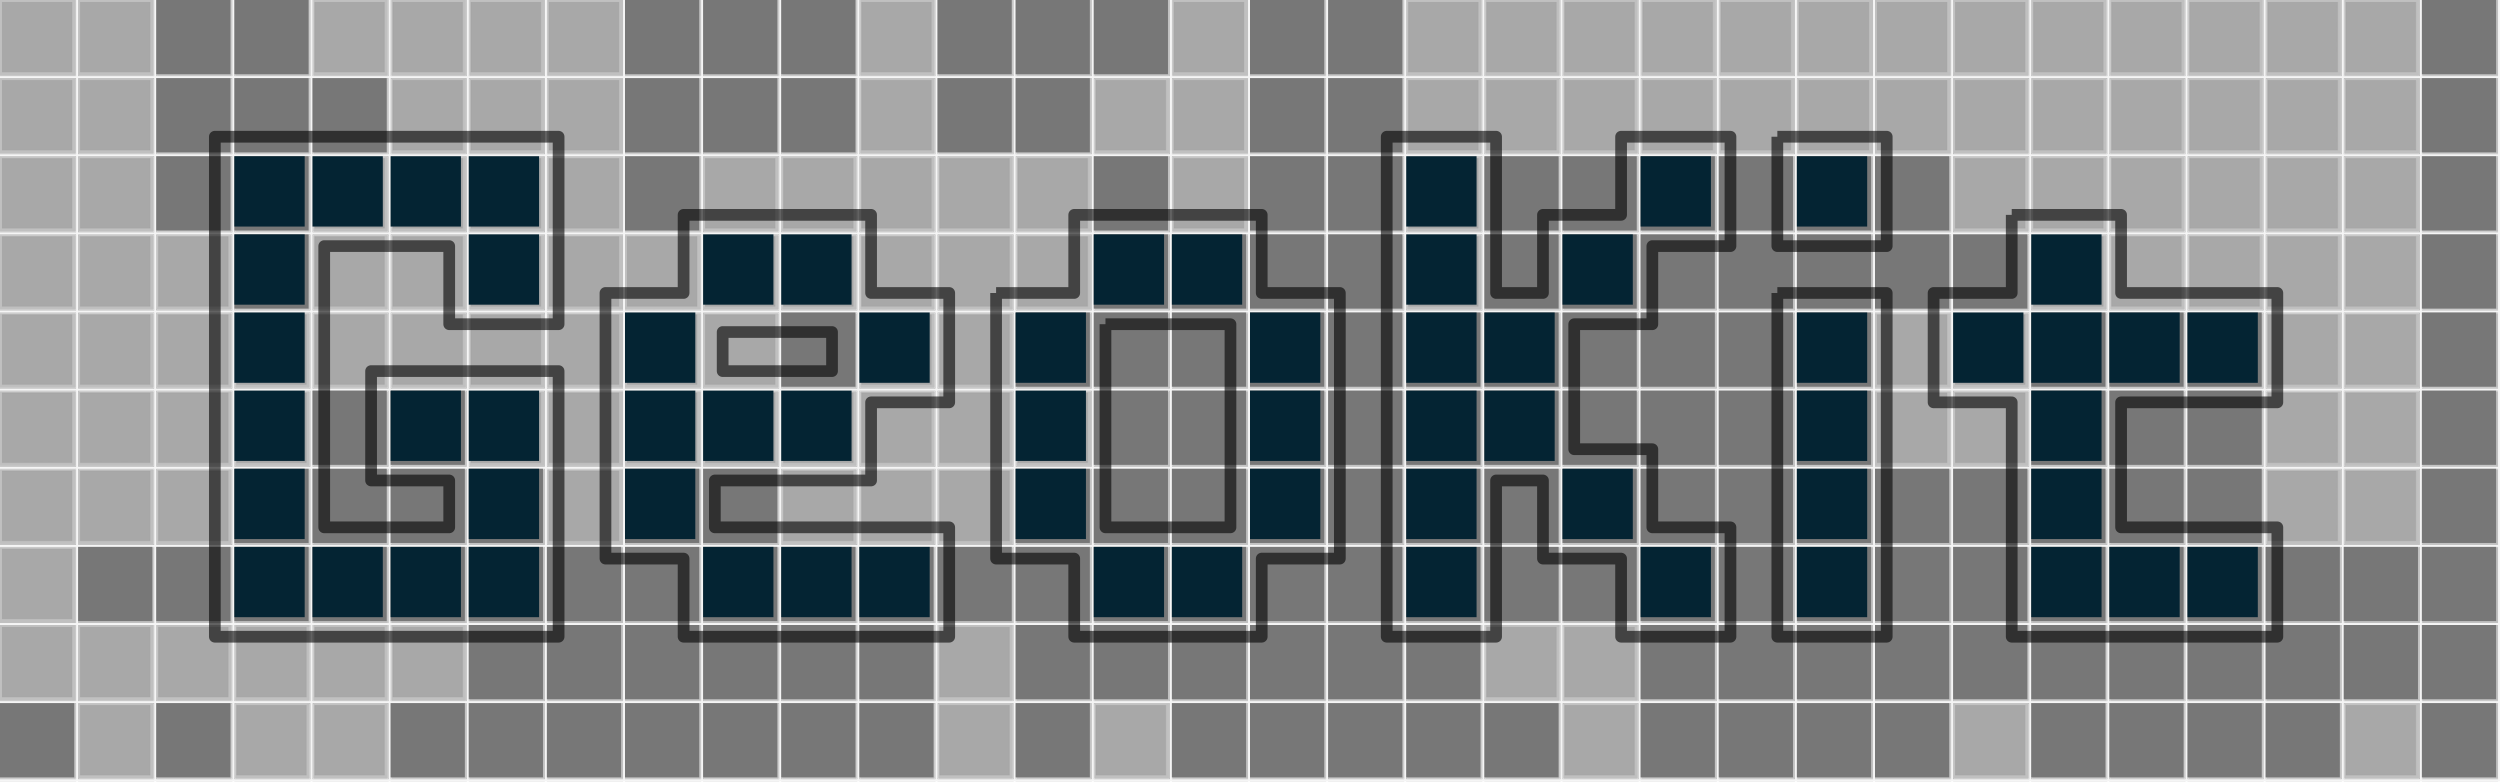
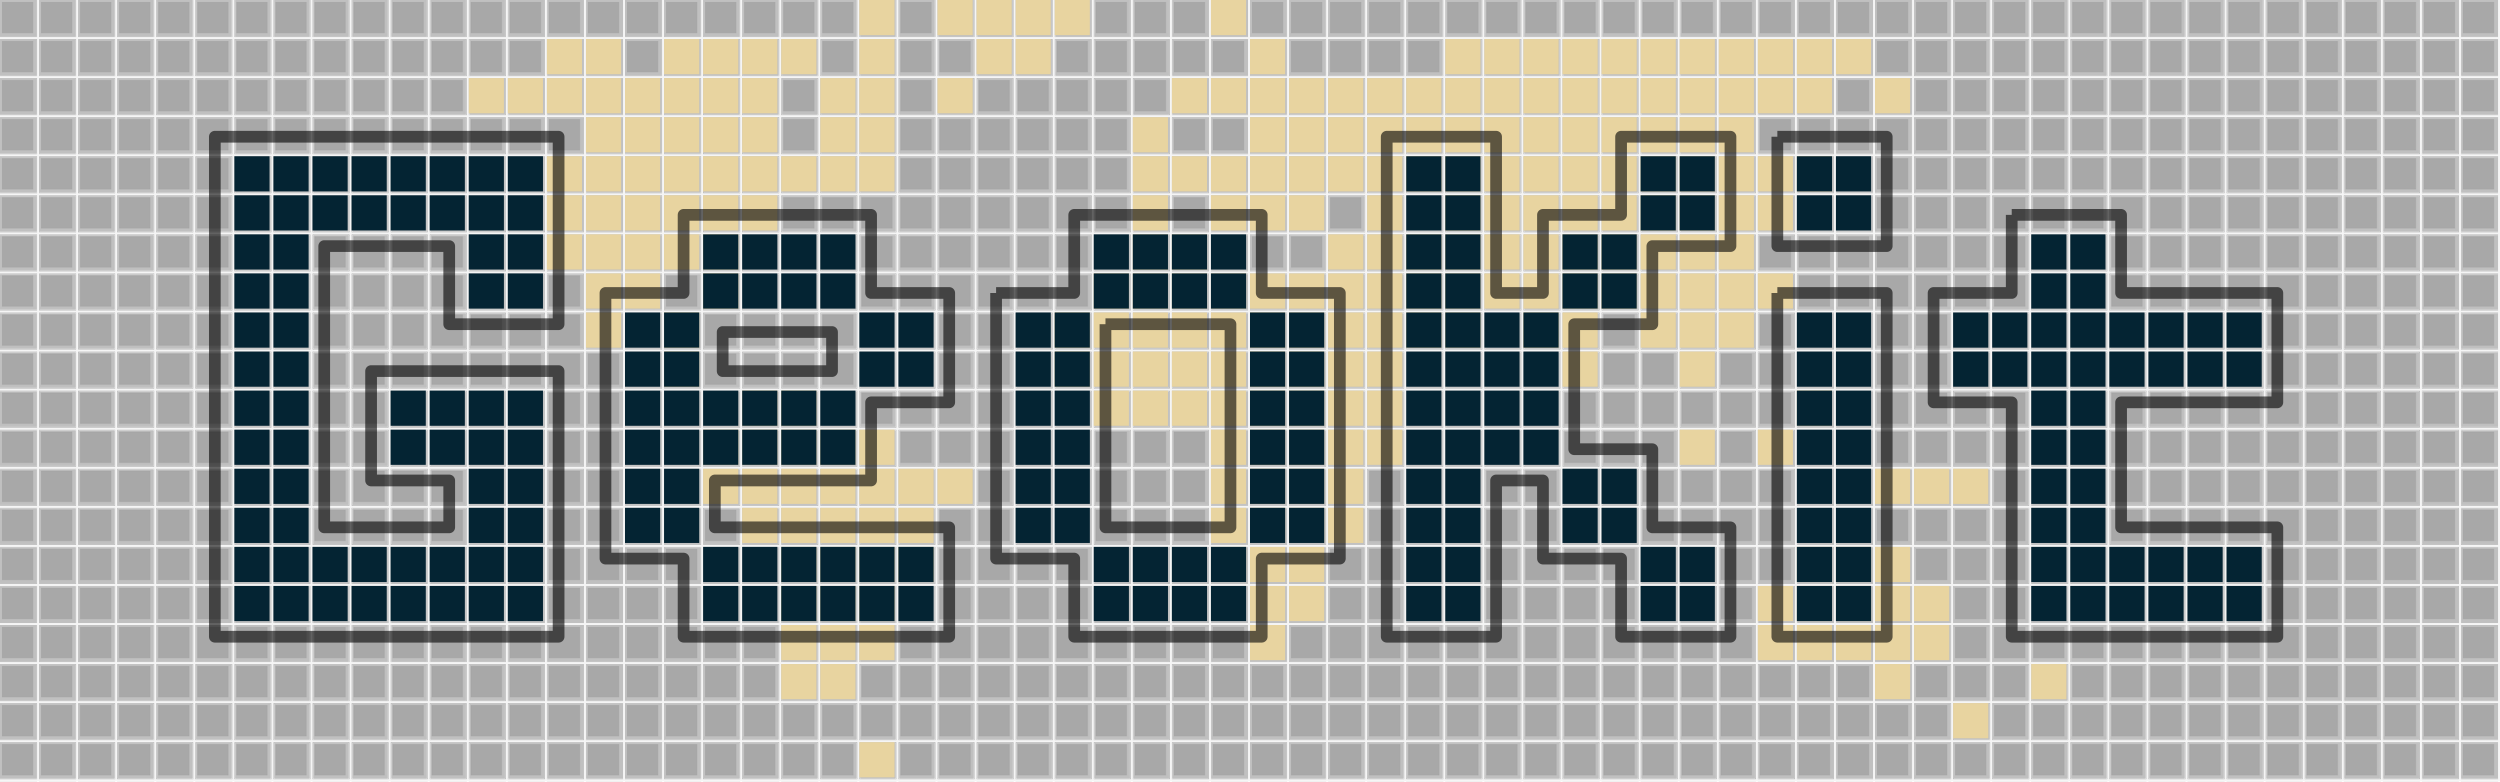
<svg xmlns="http://www.w3.org/2000/svg" width="640" height="200">
  <rect width="640" height="200" fill="#f5f5f5" />
  <g id="grayRaster">
    <defs>
-       <pattern id="grayGrid" x="0" y="0" width="20" height="20" patternUnits="userSpaceOnUse">
-         <rect width="19" height="19" fill="#a8a8a8" stroke="#c0c0c0" stroke-width="1" />
+       <pattern id="grayGrid" x="0" y="0" width="10" height="10" patternUnits="userSpaceOnUse">
+         <rect width="9" height="9" fill="#a8a8a8" stroke="#c0c0c0" stroke-width="1" />
      </pattern>
    </defs>
    <rect width="640" height="200" fill="url(#grayGrid)" />
  </g>
-   <g id="worldMapPixels" fill="#777777">
-     <rect x="40" y="0" width="19" height="19" />
-     <rect x="60" y="0" width="19" height="19" />
-     <rect x="160" y="0" width="19" height="19" />
-     <rect x="180" y="0" width="19" height="19" />
-     <rect x="200" y="0" width="19" height="19" />
-     <rect x="240" y="0" width="19" height="19" />
-     <rect x="260" y="0" width="19" height="19" />
-     <rect x="280" y="0" width="19" height="19" />
-     <rect x="320" y="0" width="19" height="19" />
-     <rect x="340" y="0" width="19" height="19" />
-     <rect x="620" y="0" width="19" height="19" />
-     <rect x="40" y="20" width="19" height="19" />
-     <rect x="60" y="20" width="19" height="19" />
-     <rect x="80" y="20" width="19" height="19" />
-     <rect x="160" y="20" width="19" height="19" />
-     <rect x="180" y="20" width="19" height="19" />
-     <rect x="200" y="20" width="19" height="19" />
-     <rect x="240" y="20" width="19" height="19" />
-     <rect x="260" y="20" width="19" height="19" />
-     <rect x="320" y="20" width="19" height="19" />
-     <rect x="340" y="20" width="19" height="19" />
-     <rect x="620" y="20" width="19" height="19" />
-     <rect x="40" y="40" width="19" height="19" />
-     <rect x="60" y="40" width="19" height="19" />
-     <rect x="160" y="40" width="19" height="19" />
-     <rect x="280" y="40" width="19" height="19" />
-     <rect x="320" y="40" width="19" height="19" />
-     <rect x="340" y="40" width="19" height="19" />
-     <rect x="380" y="40" width="19" height="19" />
-     <rect x="400" y="40" width="19" height="19" />
-     <rect x="420" y="40" width="19" height="19" />
-     <rect x="440" y="40" width="19" height="19" />
-     <rect x="460" y="40" width="19" height="19" />
-     <rect x="480" y="40" width="19" height="19" />
-     <rect x="620" y="40" width="19" height="19" />
-     <rect x="60" y="60" width="19" height="19" />
-     <rect x="280" y="60" width="19" height="19" />
-     <rect x="300" y="60" width="19" height="19" />
-     <rect x="320" y="60" width="19" height="19" />
-     <rect x="340" y="60" width="19" height="19" />
-     <rect x="380" y="60" width="19" height="19" />
-     <rect x="400" y="60" width="19" height="19" />
-     <rect x="420" y="60" width="19" height="19" />
-     <rect x="440" y="60" width="19" height="19" />
-     <rect x="460" y="60" width="19" height="19" />
-     <rect x="480" y="60" width="19" height="19" />
-     <rect x="500" y="60" width="19" height="19" />
-     <rect x="620" y="60" width="19" height="19" />
-     <rect x="200" y="80" width="19" height="19" />
-     <rect x="260" y="80" width="19" height="19" />
-     <rect x="280" y="80" width="19" height="19" />
-     <rect x="300" y="80" width="19" height="19" />
-     <rect x="320" y="80" width="19" height="19" />
-     <rect x="340" y="80" width="19" height="19" />
-     <rect x="360" y="80" width="19" height="19" />
-     <rect x="380" y="80" width="19" height="19" />
-     <rect x="400" y="80" width="19" height="19" />
-     <rect x="420" y="80" width="19" height="19" />
-     <rect x="440" y="80" width="19" height="19" />
-     <rect x="460" y="80" width="19" height="19" />
-     <rect x="520" y="80" width="19" height="19" />
-     <rect x="540" y="80" width="19" height="19" />
-     <rect x="560" y="80" width="19" height="19" />
-     <rect x="620" y="80" width="19" height="19" />
-     <rect x="80" y="100" width="19" height="19" />
-     <rect x="100" y="100" width="19" height="19" />
-     <rect x="280" y="100" width="19" height="19" />
-     <rect x="300" y="100" width="19" height="19" />
-     <rect x="320" y="100" width="19" height="19" />
-     <rect x="340" y="100" width="19" height="19" />
-     <rect x="360" y="100" width="19" height="19" />
-     <rect x="380" y="100" width="19" height="19" />
-     <rect x="400" y="100" width="19" height="19" />
-     <rect x="420" y="100" width="19" height="19" />
-     <rect x="440" y="100" width="19" height="19" />
-     <rect x="460" y="100" width="19" height="19" />
-     <rect x="520" y="100" width="19" height="19" />
-     <rect x="540" y="100" width="19" height="19" />
-     <rect x="560" y="100" width="19" height="19" />
-     <rect x="620" y="100" width="19" height="19" />
-     <rect x="60" y="120" width="19" height="19" />
-     <rect x="80" y="120" width="19" height="19" />
-     <rect x="100" y="120" width="19" height="19" />
-     <rect x="120" y="120" width="19" height="19" />
-     <rect x="160" y="120" width="19" height="19" />
-     <rect x="180" y="120" width="19" height="19" />
-     <rect x="260" y="120" width="19" height="19" />
-     <rect x="280" y="120" width="19" height="19" />
-     <rect x="300" y="120" width="19" height="19" />
-     <rect x="320" y="120" width="19" height="19" />
-     <rect x="340" y="120" width="19" height="19" />
-     <rect x="360" y="120" width="19" height="19" />
-     <rect x="380" y="120" width="19" height="19" />
-     <rect x="400" y="120" width="19" height="19" />
-     <rect x="420" y="120" width="19" height="19" />
-     <rect x="440" y="120" width="19" height="19" />
-     <rect x="460" y="120" width="19" height="19" />
-     <rect x="480" y="120" width="19" height="19" />
-     <rect x="500" y="120" width="19" height="19" />
-     <rect x="520" y="120" width="19" height="19" />
-     <rect x="540" y="120" width="19" height="19" />
-     <rect x="560" y="120" width="19" height="19" />
-     <rect x="620" y="120" width="19" height="19" />
-     <rect x="20" y="140" width="19" height="19" />
-     <rect x="40" y="140" width="19" height="19" />
-     <rect x="60" y="140" width="19" height="19" />
-     <rect x="80" y="140" width="19" height="19" />
-     <rect x="100" y="140" width="19" height="19" />
-     <rect x="120" y="140" width="19" height="19" />
-     <rect x="140" y="140" width="19" height="19" />
-     <rect x="160" y="140" width="19" height="19" />
-     <rect x="180" y="140" width="19" height="19" />
-     <rect x="200" y="140" width="19" height="19" />
-     <rect x="220" y="140" width="19" height="19" />
-     <rect x="240" y="140" width="19" height="19" />
-     <rect x="260" y="140" width="19" height="19" />
-     <rect x="280" y="140" width="19" height="19" />
-     <rect x="300" y="140" width="19" height="19" />
-     <rect x="320" y="140" width="19" height="19" />
-     <rect x="340" y="140" width="19" height="19" />
-     <rect x="360" y="140" width="19" height="19" />
-     <rect x="380" y="140" width="19" height="19" />
-     <rect x="400" y="140" width="19" height="19" />
-     <rect x="420" y="140" width="19" height="19" />
-     <rect x="440" y="140" width="19" height="19" />
-     <rect x="460" y="140" width="19" height="19" />
-     <rect x="480" y="140" width="19" height="19" />
-     <rect x="500" y="140" width="19" height="19" />
-     <rect x="520" y="140" width="19" height="19" />
-     <rect x="540" y="140" width="19" height="19" />
-     <rect x="560" y="140" width="19" height="19" />
-     <rect x="580" y="140" width="19" height="19" />
-     <rect x="600" y="140" width="19" height="19" />
-     <rect x="620" y="140" width="19" height="19" />
-     <rect x="120" y="160" width="19" height="19" />
-     <rect x="140" y="160" width="19" height="19" />
-     <rect x="160" y="160" width="19" height="19" />
-     <rect x="180" y="160" width="19" height="19" />
-     <rect x="200" y="160" width="19" height="19" />
-     <rect x="220" y="160" width="19" height="19" />
-     <rect x="260" y="160" width="19" height="19" />
-     <rect x="280" y="160" width="19" height="19" />
-     <rect x="300" y="160" width="19" height="19" />
-     <rect x="320" y="160" width="19" height="19" />
-     <rect x="340" y="160" width="19" height="19" />
-     <rect x="360" y="160" width="19" height="19" />
-     <rect x="420" y="160" width="19" height="19" />
-     <rect x="440" y="160" width="19" height="19" />
-     <rect x="460" y="160" width="19" height="19" />
-     <rect x="480" y="160" width="19" height="19" />
-     <rect x="500" y="160" width="19" height="19" />
-     <rect x="520" y="160" width="19" height="19" />
-     <rect x="540" y="160" width="19" height="19" />
-     <rect x="560" y="160" width="19" height="19" />
-     <rect x="580" y="160" width="19" height="19" />
-     <rect x="600" y="160" width="19" height="19" />
-     <rect x="620" y="160" width="19" height="19" />
-     <rect x="0" y="180" width="19" height="19" />
-     <rect x="40" y="180" width="19" height="19" />
-     <rect x="100" y="180" width="19" height="19" />
-     <rect x="120" y="180" width="19" height="19" />
-     <rect x="140" y="180" width="19" height="19" />
-     <rect x="160" y="180" width="19" height="19" />
-     <rect x="180" y="180" width="19" height="19" />
-     <rect x="200" y="180" width="19" height="19" />
-     <rect x="220" y="180" width="19" height="19" />
-     <rect x="260" y="180" width="19" height="19" />
-     <rect x="300" y="180" width="19" height="19" />
-     <rect x="320" y="180" width="19" height="19" />
-     <rect x="340" y="180" width="19" height="19" />
-     <rect x="360" y="180" width="19" height="19" />
-     <rect x="380" y="180" width="19" height="19" />
-     <rect x="420" y="180" width="19" height="19" />
-     <rect x="440" y="180" width="19" height="19" />
-     <rect x="460" y="180" width="19" height="19" />
-     <rect x="480" y="180" width="19" height="19" />
-     <rect x="520" y="180" width="19" height="19" />
-     <rect x="540" y="180" width="19" height="19" />
-     <rect x="560" y="180" width="19" height="19" />
-     <rect x="580" y="180" width="19" height="19" />
-     <rect x="620" y="180" width="19" height="19" />
+   <g id="worldLandmass" fill="#e8d4a0">
+     <rect x="220" y="0" width="9" height="9" />
+     <rect x="240" y="0" width="9" height="9" />
+     <rect x="250" y="0" width="9" height="9" />
+     <rect x="260" y="0" width="9" height="9" />
+     <rect x="270" y="0" width="9" height="9" />
+     <rect x="310" y="0" width="9" height="9" />
+     <rect x="140" y="10" width="9" height="9" />
+     <rect x="150" y="10" width="9" height="9" />
+     <rect x="170" y="10" width="9" height="9" />
+     <rect x="180" y="10" width="9" height="9" />
+     <rect x="190" y="10" width="9" height="9" />
+     <rect x="200" y="10" width="9" height="9" />
+     <rect x="220" y="10" width="9" height="9" />
+     <rect x="250" y="10" width="9" height="9" />
+     <rect x="260" y="10" width="9" height="9" />
+     <rect x="320" y="10" width="9" height="9" />
+     <rect x="370" y="10" width="9" height="9" />
+     <rect x="380" y="10" width="9" height="9" />
+     <rect x="390" y="10" width="9" height="9" />
+     <rect x="400" y="10" width="9" height="9" />
+     <rect x="410" y="10" width="9" height="9" />
+     <rect x="420" y="10" width="9" height="9" />
+     <rect x="430" y="10" width="9" height="9" />
+     <rect x="440" y="10" width="9" height="9" />
+     <rect x="450" y="10" width="9" height="9" />
+     <rect x="460" y="10" width="9" height="9" />
+     <rect x="470" y="10" width="9" height="9" />
+     <rect x="120" y="20" width="9" height="9" />
+     <rect x="130" y="20" width="9" height="9" />
+     <rect x="140" y="20" width="9" height="9" />
+     <rect x="150" y="20" width="9" height="9" />
+     <rect x="160" y="20" width="9" height="9" />
+     <rect x="170" y="20" width="9" height="9" />
+     <rect x="180" y="20" width="9" height="9" />
+     <rect x="190" y="20" width="9" height="9" />
+     <rect x="210" y="20" width="9" height="9" />
+     <rect x="220" y="20" width="9" height="9" />
+     <rect x="240" y="20" width="9" height="9" />
+     <rect x="300" y="20" width="9" height="9" />
+     <rect x="310" y="20" width="9" height="9" />
+     <rect x="320" y="20" width="9" height="9" />
+     <rect x="330" y="20" width="9" height="9" />
+     <rect x="340" y="20" width="9" height="9" />
+     <rect x="350" y="20" width="9" height="9" />
+     <rect x="360" y="20" width="9" height="9" />
+     <rect x="370" y="20" width="9" height="9" />
+     <rect x="380" y="20" width="9" height="9" />
+     <rect x="390" y="20" width="9" height="9" />
+     <rect x="400" y="20" width="9" height="9" />
+     <rect x="410" y="20" width="9" height="9" />
+     <rect x="420" y="20" width="9" height="9" />
+     <rect x="430" y="20" width="9" height="9" />
+     <rect x="440" y="20" width="9" height="9" />
+     <rect x="450" y="20" width="9" height="9" />
+     <rect x="460" y="20" width="9" height="9" />
+     <rect x="480" y="20" width="9" height="9" />
+     <rect x="150" y="30" width="9" height="9" />
+     <rect x="160" y="30" width="9" height="9" />
+     <rect x="170" y="30" width="9" height="9" />
+     <rect x="180" y="30" width="9" height="9" />
+     <rect x="190" y="30" width="9" height="9" />
+     <rect x="210" y="30" width="9" height="9" />
+     <rect x="220" y="30" width="9" height="9" />
+     <rect x="290" y="30" width="9" height="9" />
+     <rect x="320" y="30" width="9" height="9" />
+     <rect x="330" y="30" width="9" height="9" />
+     <rect x="340" y="30" width="9" height="9" />
+     <rect x="350" y="30" width="9" height="9" />
+     <rect x="360" y="30" width="9" height="9" />
+     <rect x="370" y="30" width="9" height="9" />
+     <rect x="380" y="30" width="9" height="9" />
+     <rect x="390" y="30" width="9" height="9" />
+     <rect x="400" y="30" width="9" height="9" />
+     <rect x="410" y="30" width="9" height="9" />
+     <rect x="420" y="30" width="9" height="9" />
+     <rect x="430" y="30" width="9" height="9" />
+     <rect x="440" y="30" width="9" height="9" />
+     <rect x="140" y="40" width="9" height="9" />
+     <rect x="150" y="40" width="9" height="9" />
+     <rect x="160" y="40" width="9" height="9" />
+     <rect x="170" y="40" width="9" height="9" />
+     <rect x="180" y="40" width="9" height="9" />
+     <rect x="190" y="40" width="9" height="9" />
+     <rect x="200" y="40" width="9" height="9" />
+     <rect x="210" y="40" width="9" height="9" />
+     <rect x="220" y="40" width="9" height="9" />
+     <rect x="290" y="40" width="9" height="9" />
+     <rect x="300" y="40" width="9" height="9" />
+     <rect x="310" y="40" width="9" height="9" />
+     <rect x="320" y="40" width="9" height="9" />
+     <rect x="330" y="40" width="9" height="9" />
+     <rect x="340" y="40" width="9" height="9" />
+     <rect x="350" y="40" width="9" height="9" />
+     <rect x="360" y="40" width="9" height="9" />
+     <rect x="370" y="40" width="9" height="9" />
+     <rect x="380" y="40" width="9" height="9" />
+     <rect x="390" y="40" width="9" height="9" />
+     <rect x="400" y="40" width="9" height="9" />
+     <rect x="410" y="40" width="9" height="9" />
+     <rect x="420" y="40" width="9" height="9" />
+     <rect x="430" y="40" width="9" height="9" />
+     <rect x="440" y="40" width="9" height="9" />
+     <rect x="450" y="40" width="9" height="9" />
+     <rect x="460" y="40" width="9" height="9" />
+     <rect x="140" y="50" width="9" height="9" />
+     <rect x="150" y="50" width="9" height="9" />
+     <rect x="160" y="50" width="9" height="9" />
+     <rect x="170" y="50" width="9" height="9" />
+     <rect x="180" y="50" width="9" height="9" />
+     <rect x="190" y="50" width="9" height="9" />
+     <rect x="290" y="50" width="9" height="9" />
+     <rect x="310" y="50" width="9" height="9" />
+     <rect x="320" y="50" width="9" height="9" />
+     <rect x="330" y="50" width="9" height="9" />
+     <rect x="350" y="50" width="9" height="9" />
+     <rect x="370" y="50" width="9" height="9" />
+     <rect x="380" y="50" width="9" height="9" />
+     <rect x="390" y="50" width="9" height="9" />
+     <rect x="400" y="50" width="9" height="9" />
+     <rect x="410" y="50" width="9" height="9" />
+     <rect x="420" y="50" width="9" height="9" />
+     <rect x="430" y="50" width="9" height="9" />
+     <rect x="440" y="50" width="9" height="9" />
+     <rect x="450" y="50" width="9" height="9" />
+     <rect x="140" y="60" width="9" height="9" />
+     <rect x="150" y="60" width="9" height="9" />
+     <rect x="160" y="60" width="9" height="9" />
+     <rect x="170" y="60" width="9" height="9" />
+     <rect x="180" y="60" width="9" height="9" />
+     <rect x="290" y="60" width="9" height="9" />
+     <rect x="300" y="60" width="9" height="9" />
+     <rect x="340" y="60" width="9" height="9" />
+     <rect x="350" y="60" width="9" height="9" />
+     <rect x="360" y="60" width="9" height="9" />
+     <rect x="370" y="60" width="9" height="9" />
+     <rect x="380" y="60" width="9" height="9" />
+     <rect x="390" y="60" width="9" height="9" />
+     <rect x="400" y="60" width="9" height="9" />
+     <rect x="410" y="60" width="9" height="9" />
+     <rect x="420" y="60" width="9" height="9" />
+     <rect x="430" y="60" width="9" height="9" />
+     <rect x="440" y="60" width="9" height="9" />
+     <rect x="150" y="70" width="9" height="9" />
+     <rect x="160" y="70" width="9" height="9" />
+     <rect x="180" y="70" width="9" height="9" />
+     <rect x="280" y="70" width="9" height="9" />
+     <rect x="290" y="70" width="9" height="9" />
+     <rect x="300" y="70" width="9" height="9" />
+     <rect x="310" y="70" width="9" height="9" />
+     <rect x="320" y="70" width="9" height="9" />
+     <rect x="330" y="70" width="9" height="9" />
+     <rect x="340" y="70" width="9" height="9" />
+     <rect x="350" y="70" width="9" height="9" />
+     <rect x="360" y="70" width="9" height="9" />
+     <rect x="370" y="70" width="9" height="9" />
+     <rect x="380" y="70" width="9" height="9" />
+     <rect x="390" y="70" width="9" height="9" />
+     <rect x="400" y="70" width="9" height="9" />
+     <rect x="410" y="70" width="9" height="9" />
+     <rect x="420" y="70" width="9" height="9" />
+     <rect x="430" y="70" width="9" height="9" />
+     <rect x="440" y="70" width="9" height="9" />
+     <rect x="450" y="70" width="9" height="9" />
+     <rect x="150" y="80" width="9" height="9" />
+     <rect x="170" y="80" width="9" height="9" />
+     <rect x="270" y="80" width="9" height="9" />
+     <rect x="280" y="80" width="9" height="9" />
+     <rect x="290" y="80" width="9" height="9" />
+     <rect x="300" y="80" width="9" height="9" />
+     <rect x="310" y="80" width="9" height="9" />
+     <rect x="320" y="80" width="9" height="9" />
+     <rect x="330" y="80" width="9" height="9" />
+     <rect x="340" y="80" width="9" height="9" />
+     <rect x="350" y="80" width="9" height="9" />
+     <rect x="360" y="80" width="9" height="9" />
+     <rect x="370" y="80" width="9" height="9" />
+     <rect x="390" y="80" width="9" height="9" />
+     <rect x="400" y="80" width="9" height="9" />
+     <rect x="420" y="80" width="9" height="9" />
+     <rect x="430" y="80" width="9" height="9" />
+     <rect x="440" y="80" width="9" height="9" />
+     <rect x="170" y="90" width="9" height="9" />
+     <rect x="270" y="90" width="9" height="9" />
+     <rect x="280" y="90" width="9" height="9" />
+     <rect x="290" y="90" width="9" height="9" />
+     <rect x="300" y="90" width="9" height="9" />
+     <rect x="310" y="90" width="9" height="9" />
+     <rect x="320" y="90" width="9" height="9" />
+     <rect x="330" y="90" width="9" height="9" />
+     <rect x="340" y="90" width="9" height="9" />
+     <rect x="350" y="90" width="9" height="9" />
+     <rect x="400" y="90" width="9" height="9" />
+     <rect x="430" y="90" width="9" height="9" />
+     <rect x="190" y="100" width="9" height="9" />
+     <rect x="200" y="100" width="9" height="9" />
+     <rect x="280" y="100" width="9" height="9" />
+     <rect x="290" y="100" width="9" height="9" />
+     <rect x="300" y="100" width="9" height="9" />
+     <rect x="310" y="100" width="9" height="9" />
+     <rect x="320" y="100" width="9" height="9" />
+     <rect x="330" y="100" width="9" height="9" />
+     <rect x="340" y="100" width="9" height="9" />
+     <rect x="350" y="100" width="9" height="9" />
+     <rect x="460" y="100" width="9" height="9" />
+     <rect x="180" y="110" width="9" height="9" />
+     <rect x="190" y="110" width="9" height="9" />
+     <rect x="200" y="110" width="9" height="9" />
+     <rect x="210" y="110" width="9" height="9" />
+     <rect x="220" y="110" width="9" height="9" />
+     <rect x="310" y="110" width="9" height="9" />
+     <rect x="320" y="110" width="9" height="9" />
+     <rect x="330" y="110" width="9" height="9" />
+     <rect x="340" y="110" width="9" height="9" />
+     <rect x="350" y="110" width="9" height="9" />
+     <rect x="430" y="110" width="9" height="9" />
+     <rect x="450" y="110" width="9" height="9" />
+     <rect x="180" y="120" width="9" height="9" />
+     <rect x="190" y="120" width="9" height="9" />
+     <rect x="200" y="120" width="9" height="9" />
+     <rect x="210" y="120" width="9" height="9" />
+     <rect x="220" y="120" width="9" height="9" />
+     <rect x="230" y="120" width="9" height="9" />
+     <rect x="240" y="120" width="9" height="9" />
+     <rect x="310" y="120" width="9" height="9" />
+     <rect x="320" y="120" width="9" height="9" />
+     <rect x="330" y="120" width="9" height="9" />
+     <rect x="340" y="120" width="9" height="9" />
+     <rect x="480" y="120" width="9" height="9" />
+     <rect x="490" y="120" width="9" height="9" />
+     <rect x="500" y="120" width="9" height="9" />
+     <rect x="190" y="130" width="9" height="9" />
+     <rect x="200" y="130" width="9" height="9" />
+     <rect x="210" y="130" width="9" height="9" />
+     <rect x="220" y="130" width="9" height="9" />
+     <rect x="230" y="130" width="9" height="9" />
+     <rect x="310" y="130" width="9" height="9" />
+     <rect x="320" y="130" width="9" height="9" />
+     <rect x="330" y="130" width="9" height="9" />
+     <rect x="340" y="130" width="9" height="9" />
+     <rect x="200" y="140" width="9" height="9" />
+     <rect x="210" y="140" width="9" height="9" />
+     <rect x="220" y="140" width="9" height="9" />
+     <rect x="230" y="140" width="9" height="9" />
+     <rect x="310" y="140" width="9" height="9" />
+     <rect x="320" y="140" width="9" height="9" />
+     <rect x="330" y="140" width="9" height="9" />
+     <rect x="460" y="140" width="9" height="9" />
+     <rect x="470" y="140" width="9" height="9" />
+     <rect x="480" y="140" width="9" height="9" />
+     <rect x="200" y="150" width="9" height="9" />
+     <rect x="210" y="150" width="9" height="9" />
+     <rect x="220" y="150" width="9" height="9" />
+     <rect x="320" y="150" width="9" height="9" />
+     <rect x="330" y="150" width="9" height="9" />
+     <rect x="450" y="150" width="9" height="9" />
+     <rect x="460" y="150" width="9" height="9" />
+     <rect x="470" y="150" width="9" height="9" />
+     <rect x="480" y="150" width="9" height="9" />
+     <rect x="490" y="150" width="9" height="9" />
+     <rect x="200" y="160" width="9" height="9" />
+     <rect x="210" y="160" width="9" height="9" />
+     <rect x="220" y="160" width="9" height="9" />
+     <rect x="320" y="160" width="9" height="9" />
+     <rect x="450" y="160" width="9" height="9" />
+     <rect x="460" y="160" width="9" height="9" />
+     <rect x="470" y="160" width="9" height="9" />
+     <rect x="480" y="160" width="9" height="9" />
+     <rect x="490" y="160" width="9" height="9" />
+     <rect x="200" y="170" width="9" height="9" />
+     <rect x="210" y="170" width="9" height="9" />
+     <rect x="480" y="170" width="9" height="9" />
+     <rect x="520" y="170" width="9" height="9" />
+     <rect x="500" y="180" width="9" height="9" />
+     <rect x="220" y="190" width="9" height="9" />
  </g>
  <g id="bluePixels" fill="#042433">
-     <rect x="60" y="40" width="18" height="18" />
-     <rect x="60" y="60" width="18" height="18" />
-     <rect x="60" y="80" width="18" height="18" />
-     <rect x="60" y="100" width="18" height="18" />
-     <rect x="60" y="120" width="18" height="18" />
-     <rect x="60" y="140" width="18" height="18" />
-     <rect x="80" y="40" width="18" height="18" />
-     <rect x="100" y="40" width="18" height="18" />
-     <rect x="120" y="40" width="18" height="18" />
-     <rect x="120" y="60" width="18" height="18" />
-     <rect x="80" y="140" width="18" height="18" />
-     <rect x="100" y="140" width="18" height="18" />
-     <rect x="120" y="140" width="18" height="18" />
-     <rect x="120" y="100" width="18" height="18" />
-     <rect x="100" y="100" width="18" height="18" />
-     <rect x="120" y="120" width="18" height="18" />
-     <rect x="160" y="80" width="18" height="18" />
-     <rect x="160" y="100" width="18" height="18" />
-     <rect x="160" y="120" width="18" height="18" />
-     <rect x="180" y="60" width="18" height="18" />
-     <rect x="200" y="60" width="18" height="18" />
-     <rect x="220" y="80" width="18" height="18" />
-     <rect x="180" y="100" width="18" height="18" />
-     <rect x="200" y="100" width="18" height="18" />
-     <rect x="180" y="140" width="18" height="18" />
-     <rect x="200" y="140" width="18" height="18" />
-     <rect x="220" y="140" width="18" height="18" />
-     <rect x="260" y="80" width="18" height="18" />
-     <rect x="260" y="100" width="18" height="18" />
-     <rect x="260" y="120" width="18" height="18" />
-     <rect x="280" y="60" width="18" height="18" />
-     <rect x="300" y="60" width="18" height="18" />
-     <rect x="320" y="80" width="18" height="18" />
-     <rect x="320" y="100" width="18" height="18" />
-     <rect x="320" y="120" width="18" height="18" />
-     <rect x="280" y="140" width="18" height="18" />
-     <rect x="300" y="140" width="18" height="18" />
-     <rect x="360" y="40" width="18" height="18" />
-     <rect x="360" y="60" width="18" height="18" />
-     <rect x="360" y="80" width="18" height="18" />
-     <rect x="360" y="100" width="18" height="18" />
-     <rect x="360" y="120" width="18" height="18" />
-     <rect x="360" y="140" width="18" height="18" />
-     <rect x="420" y="40" width="18" height="18" />
-     <rect x="400" y="60" width="18" height="18" />
-     <rect x="380" y="80" width="18" height="18" />
-     <rect x="380" y="100" width="18" height="18" />
-     <rect x="400" y="120" width="18" height="18" />
-     <rect x="420" y="140" width="18" height="18" />
-     <rect x="460" y="40" width="18" height="18" />
-     <rect x="460" y="80" width="18" height="18" />
-     <rect x="460" y="100" width="18" height="18" />
-     <rect x="460" y="120" width="18" height="18" />
-     <rect x="460" y="140" width="18" height="18" />
-     <rect x="520" y="60" width="18" height="18" />
-     <rect x="520" y="80" width="18" height="18" />
-     <rect x="520" y="100" width="18" height="18" />
-     <rect x="520" y="120" width="18" height="18" />
-     <rect x="520" y="140" width="18" height="18" />
-     <rect x="540" y="140" width="18" height="18" />
-     <rect x="560" y="140" width="18" height="18" />
-     <rect x="500" y="80" width="18" height="18" />
-     <rect x="540" y="80" width="18" height="18" />
-     <rect x="560" y="80" width="18" height="18" />
+     <rect x="60" y="40" width="9" height="9" />
+     <rect x="70" y="40" width="9" height="9" />
+     <rect x="60" y="50" width="9" height="9" />
+     <rect x="70" y="50" width="9" height="9" />
+     <rect x="60" y="60" width="9" height="9" />
+     <rect x="70" y="60" width="9" height="9" />
+     <rect x="60" y="70" width="9" height="9" />
+     <rect x="70" y="70" width="9" height="9" />
+     <rect x="60" y="80" width="9" height="9" />
+     <rect x="70" y="80" width="9" height="9" />
+     <rect x="60" y="90" width="9" height="9" />
+     <rect x="70" y="90" width="9" height="9" />
+     <rect x="60" y="100" width="9" height="9" />
+     <rect x="70" y="100" width="9" height="9" />
+     <rect x="60" y="110" width="9" height="9" />
+     <rect x="70" y="110" width="9" height="9" />
+     <rect x="60" y="120" width="9" height="9" />
+     <rect x="70" y="120" width="9" height="9" />
+     <rect x="60" y="130" width="9" height="9" />
+     <rect x="70" y="130" width="9" height="9" />
+     <rect x="60" y="140" width="9" height="9" />
+     <rect x="70" y="140" width="9" height="9" />
+     <rect x="60" y="150" width="9" height="9" />
+     <rect x="70" y="150" width="9" height="9" />
+     <rect x="80" y="40" width="9" height="9" />
+     <rect x="90" y="40" width="9" height="9" />
+     <rect x="80" y="50" width="9" height="9" />
+     <rect x="90" y="50" width="9" height="9" />
+     <rect x="100" y="40" width="9" height="9" />
+     <rect x="110" y="40" width="9" height="9" />
+     <rect x="100" y="50" width="9" height="9" />
+     <rect x="110" y="50" width="9" height="9" />
+     <rect x="120" y="40" width="9" height="9" />
+     <rect x="130" y="40" width="9" height="9" />
+     <rect x="120" y="50" width="9" height="9" />
+     <rect x="130" y="50" width="9" height="9" />
+     <rect x="120" y="60" width="9" height="9" />
+     <rect x="130" y="60" width="9" height="9" />
+     <rect x="120" y="70" width="9" height="9" />
+     <rect x="130" y="70" width="9" height="9" />
+     <rect x="80" y="140" width="9" height="9" />
+     <rect x="90" y="140" width="9" height="9" />
+     <rect x="80" y="150" width="9" height="9" />
+     <rect x="90" y="150" width="9" height="9" />
+     <rect x="100" y="140" width="9" height="9" />
+     <rect x="110" y="140" width="9" height="9" />
+     <rect x="100" y="150" width="9" height="9" />
+     <rect x="110" y="150" width="9" height="9" />
+     <rect x="120" y="140" width="9" height="9" />
+     <rect x="130" y="140" width="9" height="9" />
+     <rect x="120" y="150" width="9" height="9" />
+     <rect x="130" y="150" width="9" height="9" />
+     <rect x="120" y="100" width="9" height="9" />
+     <rect x="130" y="100" width="9" height="9" />
+     <rect x="120" y="110" width="9" height="9" />
+     <rect x="130" y="110" width="9" height="9" />
+     <rect x="100" y="100" width="9" height="9" />
+     <rect x="110" y="100" width="9" height="9" />
+     <rect x="100" y="110" width="9" height="9" />
+     <rect x="110" y="110" width="9" height="9" />
+     <rect x="120" y="120" width="9" height="9" />
+     <rect x="130" y="120" width="9" height="9" />
+     <rect x="120" y="130" width="9" height="9" />
+     <rect x="130" y="130" width="9" height="9" />
+     <rect x="160" y="80" width="9" height="9" />
+     <rect x="170" y="80" width="9" height="9" />
+     <rect x="160" y="90" width="9" height="9" />
+     <rect x="170" y="90" width="9" height="9" />
+     <rect x="160" y="100" width="9" height="9" />
+     <rect x="170" y="100" width="9" height="9" />
+     <rect x="160" y="110" width="9" height="9" />
+     <rect x="170" y="110" width="9" height="9" />
+     <rect x="160" y="120" width="9" height="9" />
+     <rect x="170" y="120" width="9" height="9" />
+     <rect x="160" y="130" width="9" height="9" />
+     <rect x="170" y="130" width="9" height="9" />
+     <rect x="180" y="60" width="9" height="9" />
+     <rect x="190" y="60" width="9" height="9" />
+     <rect x="180" y="70" width="9" height="9" />
+     <rect x="190" y="70" width="9" height="9" />
+     <rect x="200" y="60" width="9" height="9" />
+     <rect x="210" y="60" width="9" height="9" />
+     <rect x="200" y="70" width="9" height="9" />
+     <rect x="210" y="70" width="9" height="9" />
+     <rect x="220" y="80" width="9" height="9" />
+     <rect x="230" y="80" width="9" height="9" />
+     <rect x="220" y="90" width="9" height="9" />
+     <rect x="230" y="90" width="9" height="9" />
+     <rect x="180" y="100" width="9" height="9" />
+     <rect x="190" y="100" width="9" height="9" />
+     <rect x="180" y="110" width="9" height="9" />
+     <rect x="190" y="110" width="9" height="9" />
+     <rect x="200" y="100" width="9" height="9" />
+     <rect x="210" y="100" width="9" height="9" />
+     <rect x="200" y="110" width="9" height="9" />
+     <rect x="210" y="110" width="9" height="9" />
+     <rect x="180" y="140" width="9" height="9" />
+     <rect x="190" y="140" width="9" height="9" />
+     <rect x="180" y="150" width="9" height="9" />
+     <rect x="190" y="150" width="9" height="9" />
+     <rect x="200" y="140" width="9" height="9" />
+     <rect x="210" y="140" width="9" height="9" />
+     <rect x="200" y="150" width="9" height="9" />
+     <rect x="210" y="150" width="9" height="9" />
+     <rect x="220" y="140" width="9" height="9" />
+     <rect x="230" y="140" width="9" height="9" />
+     <rect x="220" y="150" width="9" height="9" />
+     <rect x="230" y="150" width="9" height="9" />
+     <rect x="260" y="80" width="9" height="9" />
+     <rect x="270" y="80" width="9" height="9" />
+     <rect x="260" y="90" width="9" height="9" />
+     <rect x="270" y="90" width="9" height="9" />
+     <rect x="260" y="100" width="9" height="9" />
+     <rect x="270" y="100" width="9" height="9" />
+     <rect x="260" y="110" width="9" height="9" />
+     <rect x="270" y="110" width="9" height="9" />
+     <rect x="260" y="120" width="9" height="9" />
+     <rect x="270" y="120" width="9" height="9" />
+     <rect x="260" y="130" width="9" height="9" />
+     <rect x="270" y="130" width="9" height="9" />
+     <rect x="280" y="60" width="9" height="9" />
+     <rect x="290" y="60" width="9" height="9" />
+     <rect x="280" y="70" width="9" height="9" />
+     <rect x="290" y="70" width="9" height="9" />
+     <rect x="300" y="60" width="9" height="9" />
+     <rect x="310" y="60" width="9" height="9" />
+     <rect x="300" y="70" width="9" height="9" />
+     <rect x="310" y="70" width="9" height="9" />
+     <rect x="320" y="80" width="9" height="9" />
+     <rect x="330" y="80" width="9" height="9" />
+     <rect x="320" y="90" width="9" height="9" />
+     <rect x="330" y="90" width="9" height="9" />
+     <rect x="320" y="100" width="9" height="9" />
+     <rect x="330" y="100" width="9" height="9" />
+     <rect x="320" y="110" width="9" height="9" />
+     <rect x="330" y="110" width="9" height="9" />
+     <rect x="320" y="120" width="9" height="9" />
+     <rect x="330" y="120" width="9" height="9" />
+     <rect x="320" y="130" width="9" height="9" />
+     <rect x="330" y="130" width="9" height="9" />
+     <rect x="280" y="140" width="9" height="9" />
+     <rect x="290" y="140" width="9" height="9" />
+     <rect x="280" y="150" width="9" height="9" />
+     <rect x="290" y="150" width="9" height="9" />
+     <rect x="300" y="140" width="9" height="9" />
+     <rect x="310" y="140" width="9" height="9" />
+     <rect x="300" y="150" width="9" height="9" />
+     <rect x="310" y="150" width="9" height="9" />
+     <rect x="360" y="40" width="9" height="9" />
+     <rect x="370" y="40" width="9" height="9" />
+     <rect x="360" y="50" width="9" height="9" />
+     <rect x="370" y="50" width="9" height="9" />
+     <rect x="360" y="60" width="9" height="9" />
+     <rect x="370" y="60" width="9" height="9" />
+     <rect x="360" y="70" width="9" height="9" />
+     <rect x="370" y="70" width="9" height="9" />
+     <rect x="360" y="80" width="9" height="9" />
+     <rect x="370" y="80" width="9" height="9" />
+     <rect x="360" y="90" width="9" height="9" />
+     <rect x="370" y="90" width="9" height="9" />
+     <rect x="360" y="100" width="9" height="9" />
+     <rect x="370" y="100" width="9" height="9" />
+     <rect x="360" y="110" width="9" height="9" />
+     <rect x="370" y="110" width="9" height="9" />
+     <rect x="360" y="120" width="9" height="9" />
+     <rect x="370" y="120" width="9" height="9" />
+     <rect x="360" y="130" width="9" height="9" />
+     <rect x="370" y="130" width="9" height="9" />
+     <rect x="360" y="140" width="9" height="9" />
+     <rect x="370" y="140" width="9" height="9" />
+     <rect x="360" y="150" width="9" height="9" />
+     <rect x="370" y="150" width="9" height="9" />
+     <rect x="420" y="40" width="9" height="9" />
+     <rect x="430" y="40" width="9" height="9" />
+     <rect x="420" y="50" width="9" height="9" />
+     <rect x="430" y="50" width="9" height="9" />
+     <rect x="400" y="60" width="9" height="9" />
+     <rect x="410" y="60" width="9" height="9" />
+     <rect x="400" y="70" width="9" height="9" />
+     <rect x="410" y="70" width="9" height="9" />
+     <rect x="380" y="80" width="9" height="9" />
+     <rect x="390" y="80" width="9" height="9" />
+     <rect x="380" y="90" width="9" height="9" />
+     <rect x="390" y="90" width="9" height="9" />
+     <rect x="380" y="100" width="9" height="9" />
+     <rect x="390" y="100" width="9" height="9" />
+     <rect x="380" y="110" width="9" height="9" />
+     <rect x="390" y="110" width="9" height="9" />
+     <rect x="400" y="120" width="9" height="9" />
+     <rect x="410" y="120" width="9" height="9" />
+     <rect x="400" y="130" width="9" height="9" />
+     <rect x="410" y="130" width="9" height="9" />
+     <rect x="420" y="140" width="9" height="9" />
+     <rect x="430" y="140" width="9" height="9" />
+     <rect x="420" y="150" width="9" height="9" />
+     <rect x="430" y="150" width="9" height="9" />
+     <rect x="460" y="40" width="9" height="9" />
+     <rect x="470" y="40" width="9" height="9" />
+     <rect x="460" y="50" width="9" height="9" />
+     <rect x="470" y="50" width="9" height="9" />
+     <rect x="460" y="80" width="9" height="9" />
+     <rect x="470" y="80" width="9" height="9" />
+     <rect x="460" y="90" width="9" height="9" />
+     <rect x="470" y="90" width="9" height="9" />
+     <rect x="460" y="100" width="9" height="9" />
+     <rect x="470" y="100" width="9" height="9" />
+     <rect x="460" y="110" width="9" height="9" />
+     <rect x="470" y="110" width="9" height="9" />
+     <rect x="460" y="120" width="9" height="9" />
+     <rect x="470" y="120" width="9" height="9" />
+     <rect x="460" y="130" width="9" height="9" />
+     <rect x="470" y="130" width="9" height="9" />
+     <rect x="460" y="140" width="9" height="9" />
+     <rect x="470" y="140" width="9" height="9" />
+     <rect x="460" y="150" width="9" height="9" />
+     <rect x="470" y="150" width="9" height="9" />
+     <rect x="520" y="60" width="9" height="9" />
+     <rect x="530" y="60" width="9" height="9" />
+     <rect x="520" y="70" width="9" height="9" />
+     <rect x="530" y="70" width="9" height="9" />
+     <rect x="520" y="80" width="9" height="9" />
+     <rect x="530" y="80" width="9" height="9" />
+     <rect x="520" y="90" width="9" height="9" />
+     <rect x="530" y="90" width="9" height="9" />
+     <rect x="520" y="100" width="9" height="9" />
+     <rect x="530" y="100" width="9" height="9" />
+     <rect x="520" y="110" width="9" height="9" />
+     <rect x="530" y="110" width="9" height="9" />
+     <rect x="520" y="120" width="9" height="9" />
+     <rect x="530" y="120" width="9" height="9" />
+     <rect x="520" y="130" width="9" height="9" />
+     <rect x="530" y="130" width="9" height="9" />
+     <rect x="520" y="140" width="9" height="9" />
+     <rect x="530" y="140" width="9" height="9" />
+     <rect x="520" y="150" width="9" height="9" />
+     <rect x="530" y="150" width="9" height="9" />
+     <rect x="540" y="140" width="9" height="9" />
+     <rect x="550" y="140" width="9" height="9" />
+     <rect x="540" y="150" width="9" height="9" />
+     <rect x="550" y="150" width="9" height="9" />
+     <rect x="560" y="140" width="9" height="9" />
+     <rect x="570" y="140" width="9" height="9" />
+     <rect x="560" y="150" width="9" height="9" />
+     <rect x="570" y="150" width="9" height="9" />
+     <rect x="500" y="80" width="9" height="9" />
+     <rect x="510" y="80" width="9" height="9" />
+     <rect x="500" y="90" width="9" height="9" />
+     <rect x="510" y="90" width="9" height="9" />
+     <rect x="540" y="80" width="9" height="9" />
+     <rect x="550" y="80" width="9" height="9" />
+     <rect x="540" y="90" width="9" height="9" />
+     <rect x="550" y="90" width="9" height="9" />
+     <rect x="560" y="80" width="9" height="9" />
+     <rect x="570" y="80" width="9" height="9" />
+     <rect x="560" y="90" width="9" height="9" />
+     <rect x="570" y="90" width="9" height="9" />
  </g>
  <g id="polygonLines" stroke="#000000" stroke-width="3" fill="none" opacity="0.6">
    <path d="M 55,35 L 143,35 L 143,83 L 115,83 L 115,63 L 83,63 L 83,135 L 115,135 L 115,123 L 95,123 L 95,95 L 143,95 L 143,163 L 55,163 Z" stroke-linejoin="round" />
    <path d="M 175,55 L 223,55 L 223,75 L 243,75 L 243,103 L 223,103 L 223,123 L 183,123 L 183,135 L 243,135 L 243,163 L 175,163 L 175,143 L 155,143 L 155,75 L 175,75 Z" stroke-linejoin="round" />
    <path d="M 185,85 L 213,85 L 213,95 L 185,95 Z" stroke-linejoin="round" />
    <path d="M 255,75 L 275,75 L 275,55 L 323,55 L 323,75 L 343,75 L 343,143 L 323,143 L 323,163 L 275,163 L 275,143 L 255,143 L 255,75" stroke-linejoin="round" />
    <path d="M 283,83 L 315,83 L 315,135 L 283,135 L 283,83" stroke-linejoin="round" />
    <path d="M 355,35 L 383,35 L 383,75 L 395,75 L 395,55 L 415,55 L 415,35 L 443,35 L 443,63 L 423,63 L 423,83 L 403,83 L 403,115 L 423,115 L 423,135 L 443,135 L 443,163 L 415,163 L 415,143 L 395,143 L 395,123 L 383,123 L 383,163 L 355,163 Z" stroke-linejoin="round" />
    <path d="M 455,35 L 483,35 L 483,63 L 455,63 L 455,35" stroke-linejoin="round" />
    <path d="M 455,75 L 483,75 L 483,163 L 455,163 L 455,75" stroke-linejoin="round" />
    <path d="M 515,55 L 543,55 L 543,75 L 583,75 L 583,103 L 543,103 L 543,135 L 583,135 L 583,163 L 515,163 L 515,103 L 495,103 L 495,75 L 515,75 L 515,55" stroke-linejoin="round" />
  </g>
</svg>
